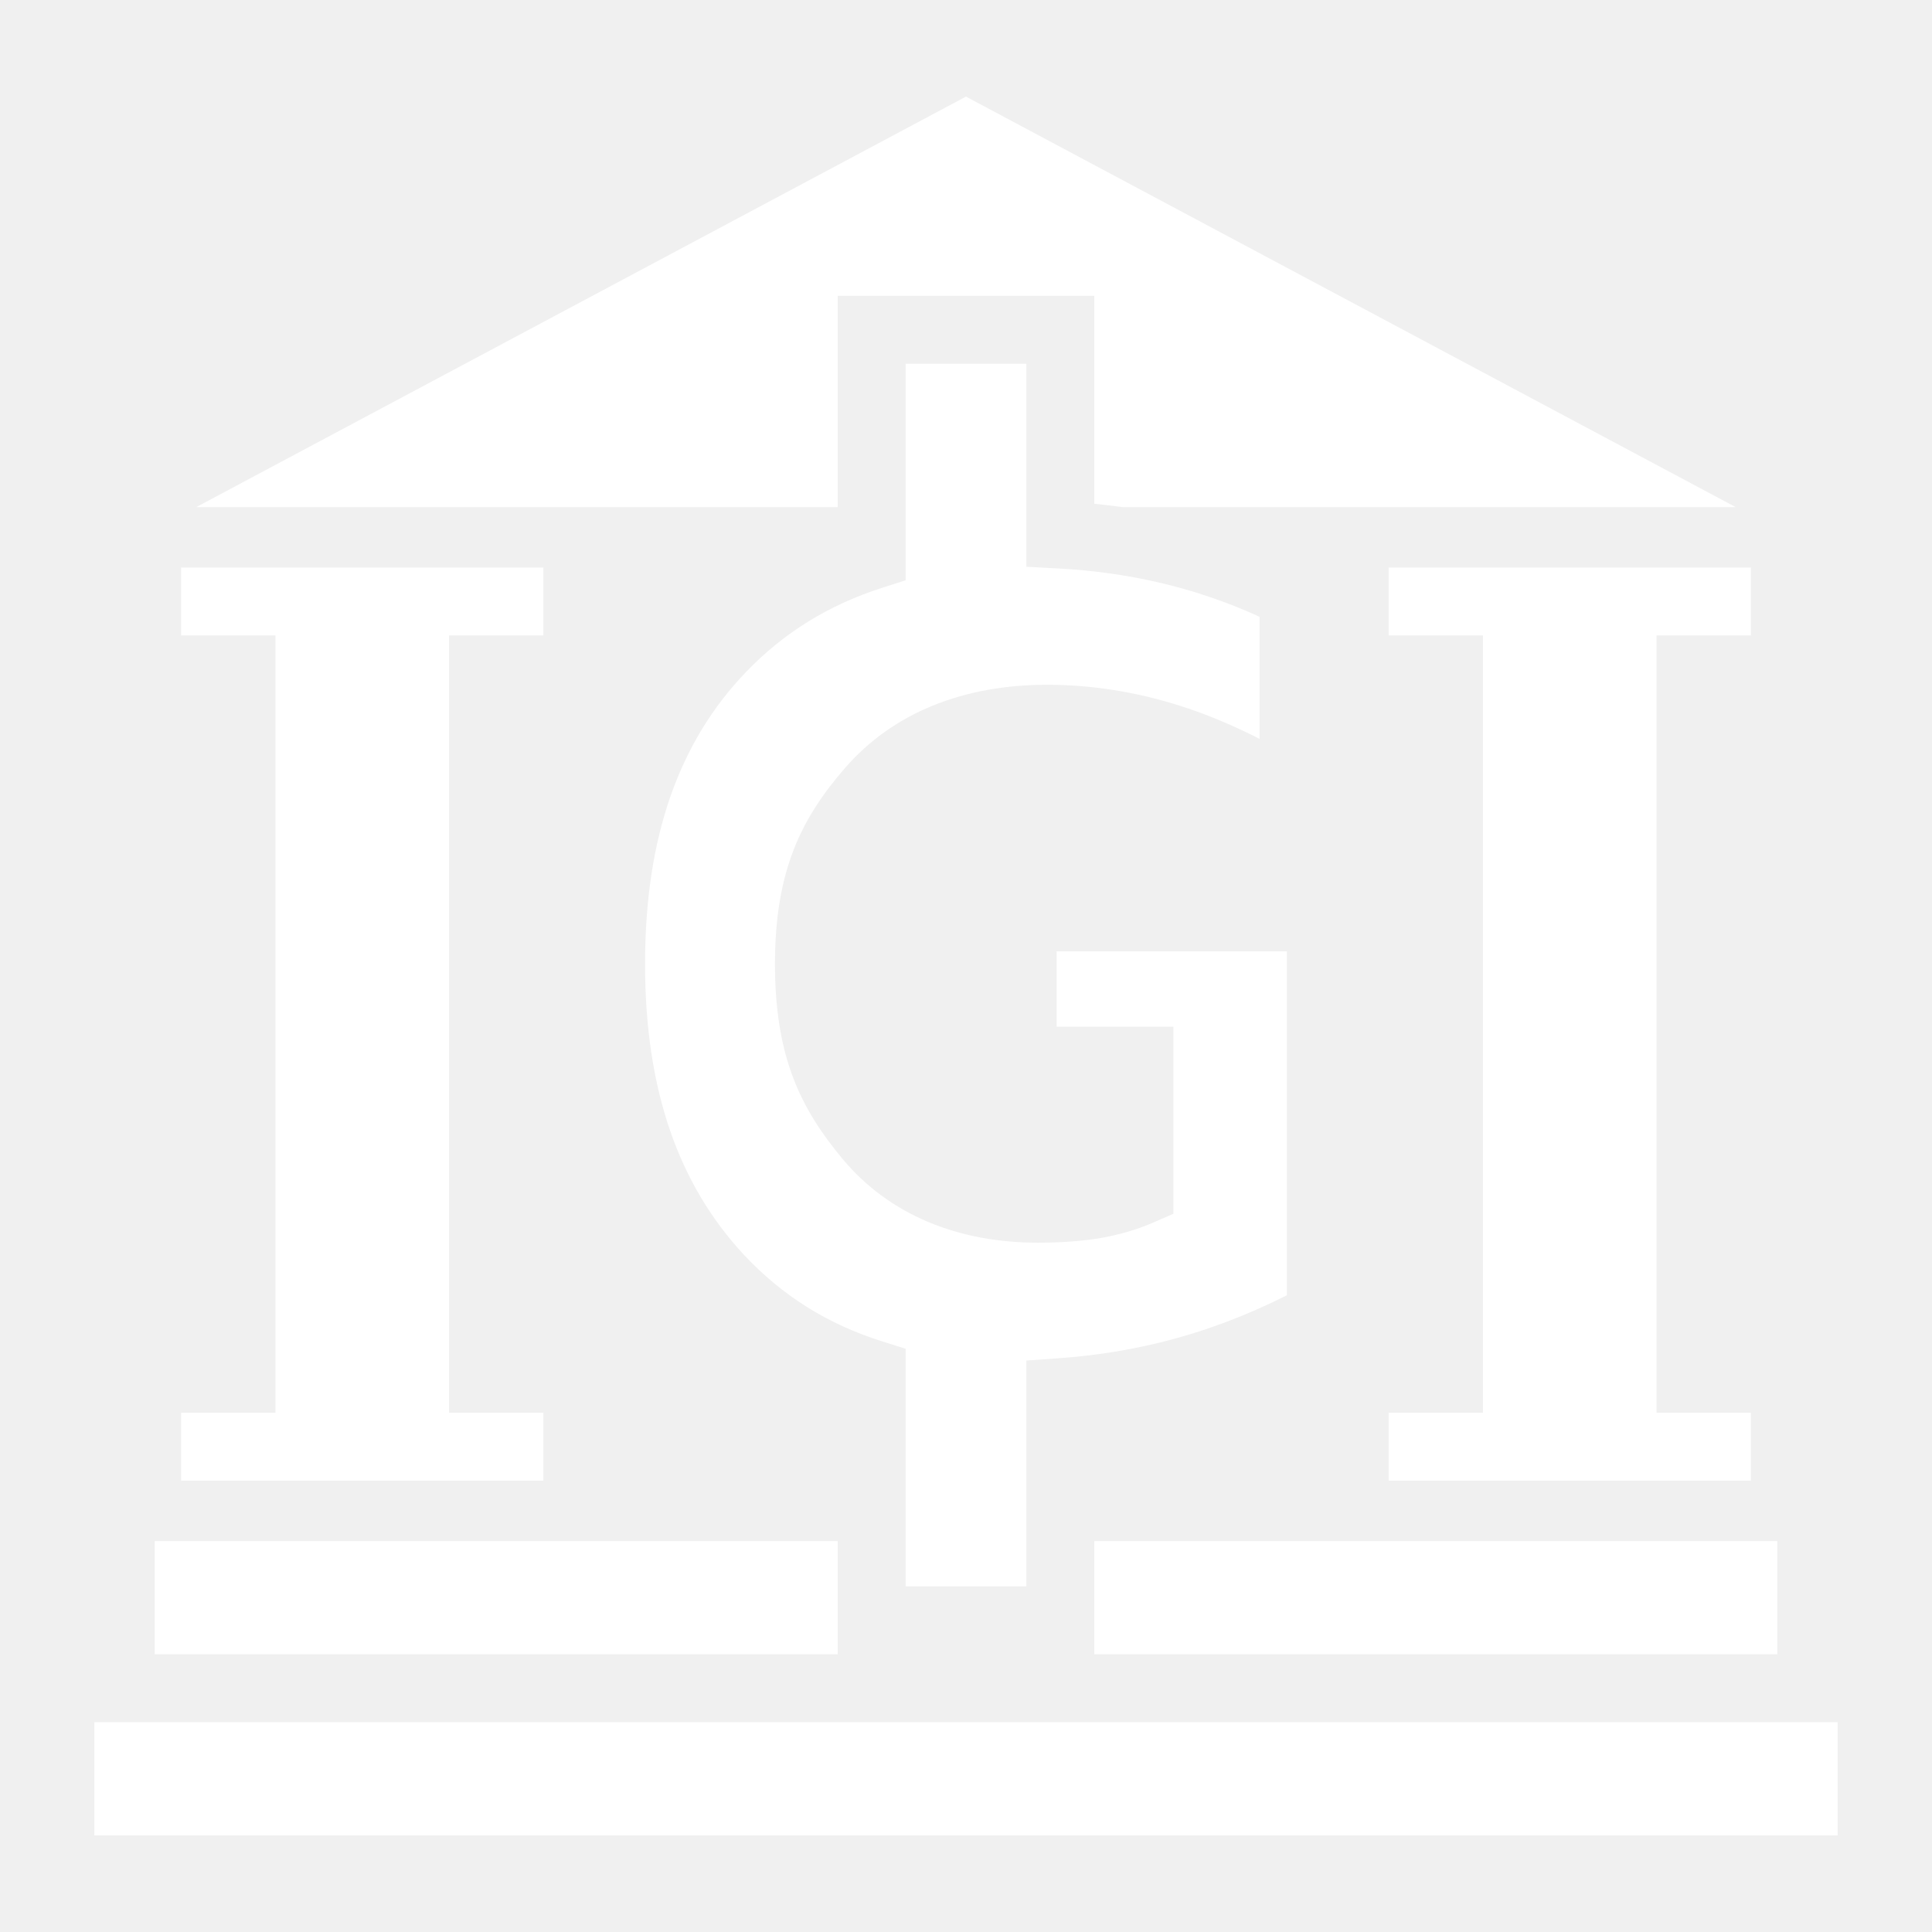
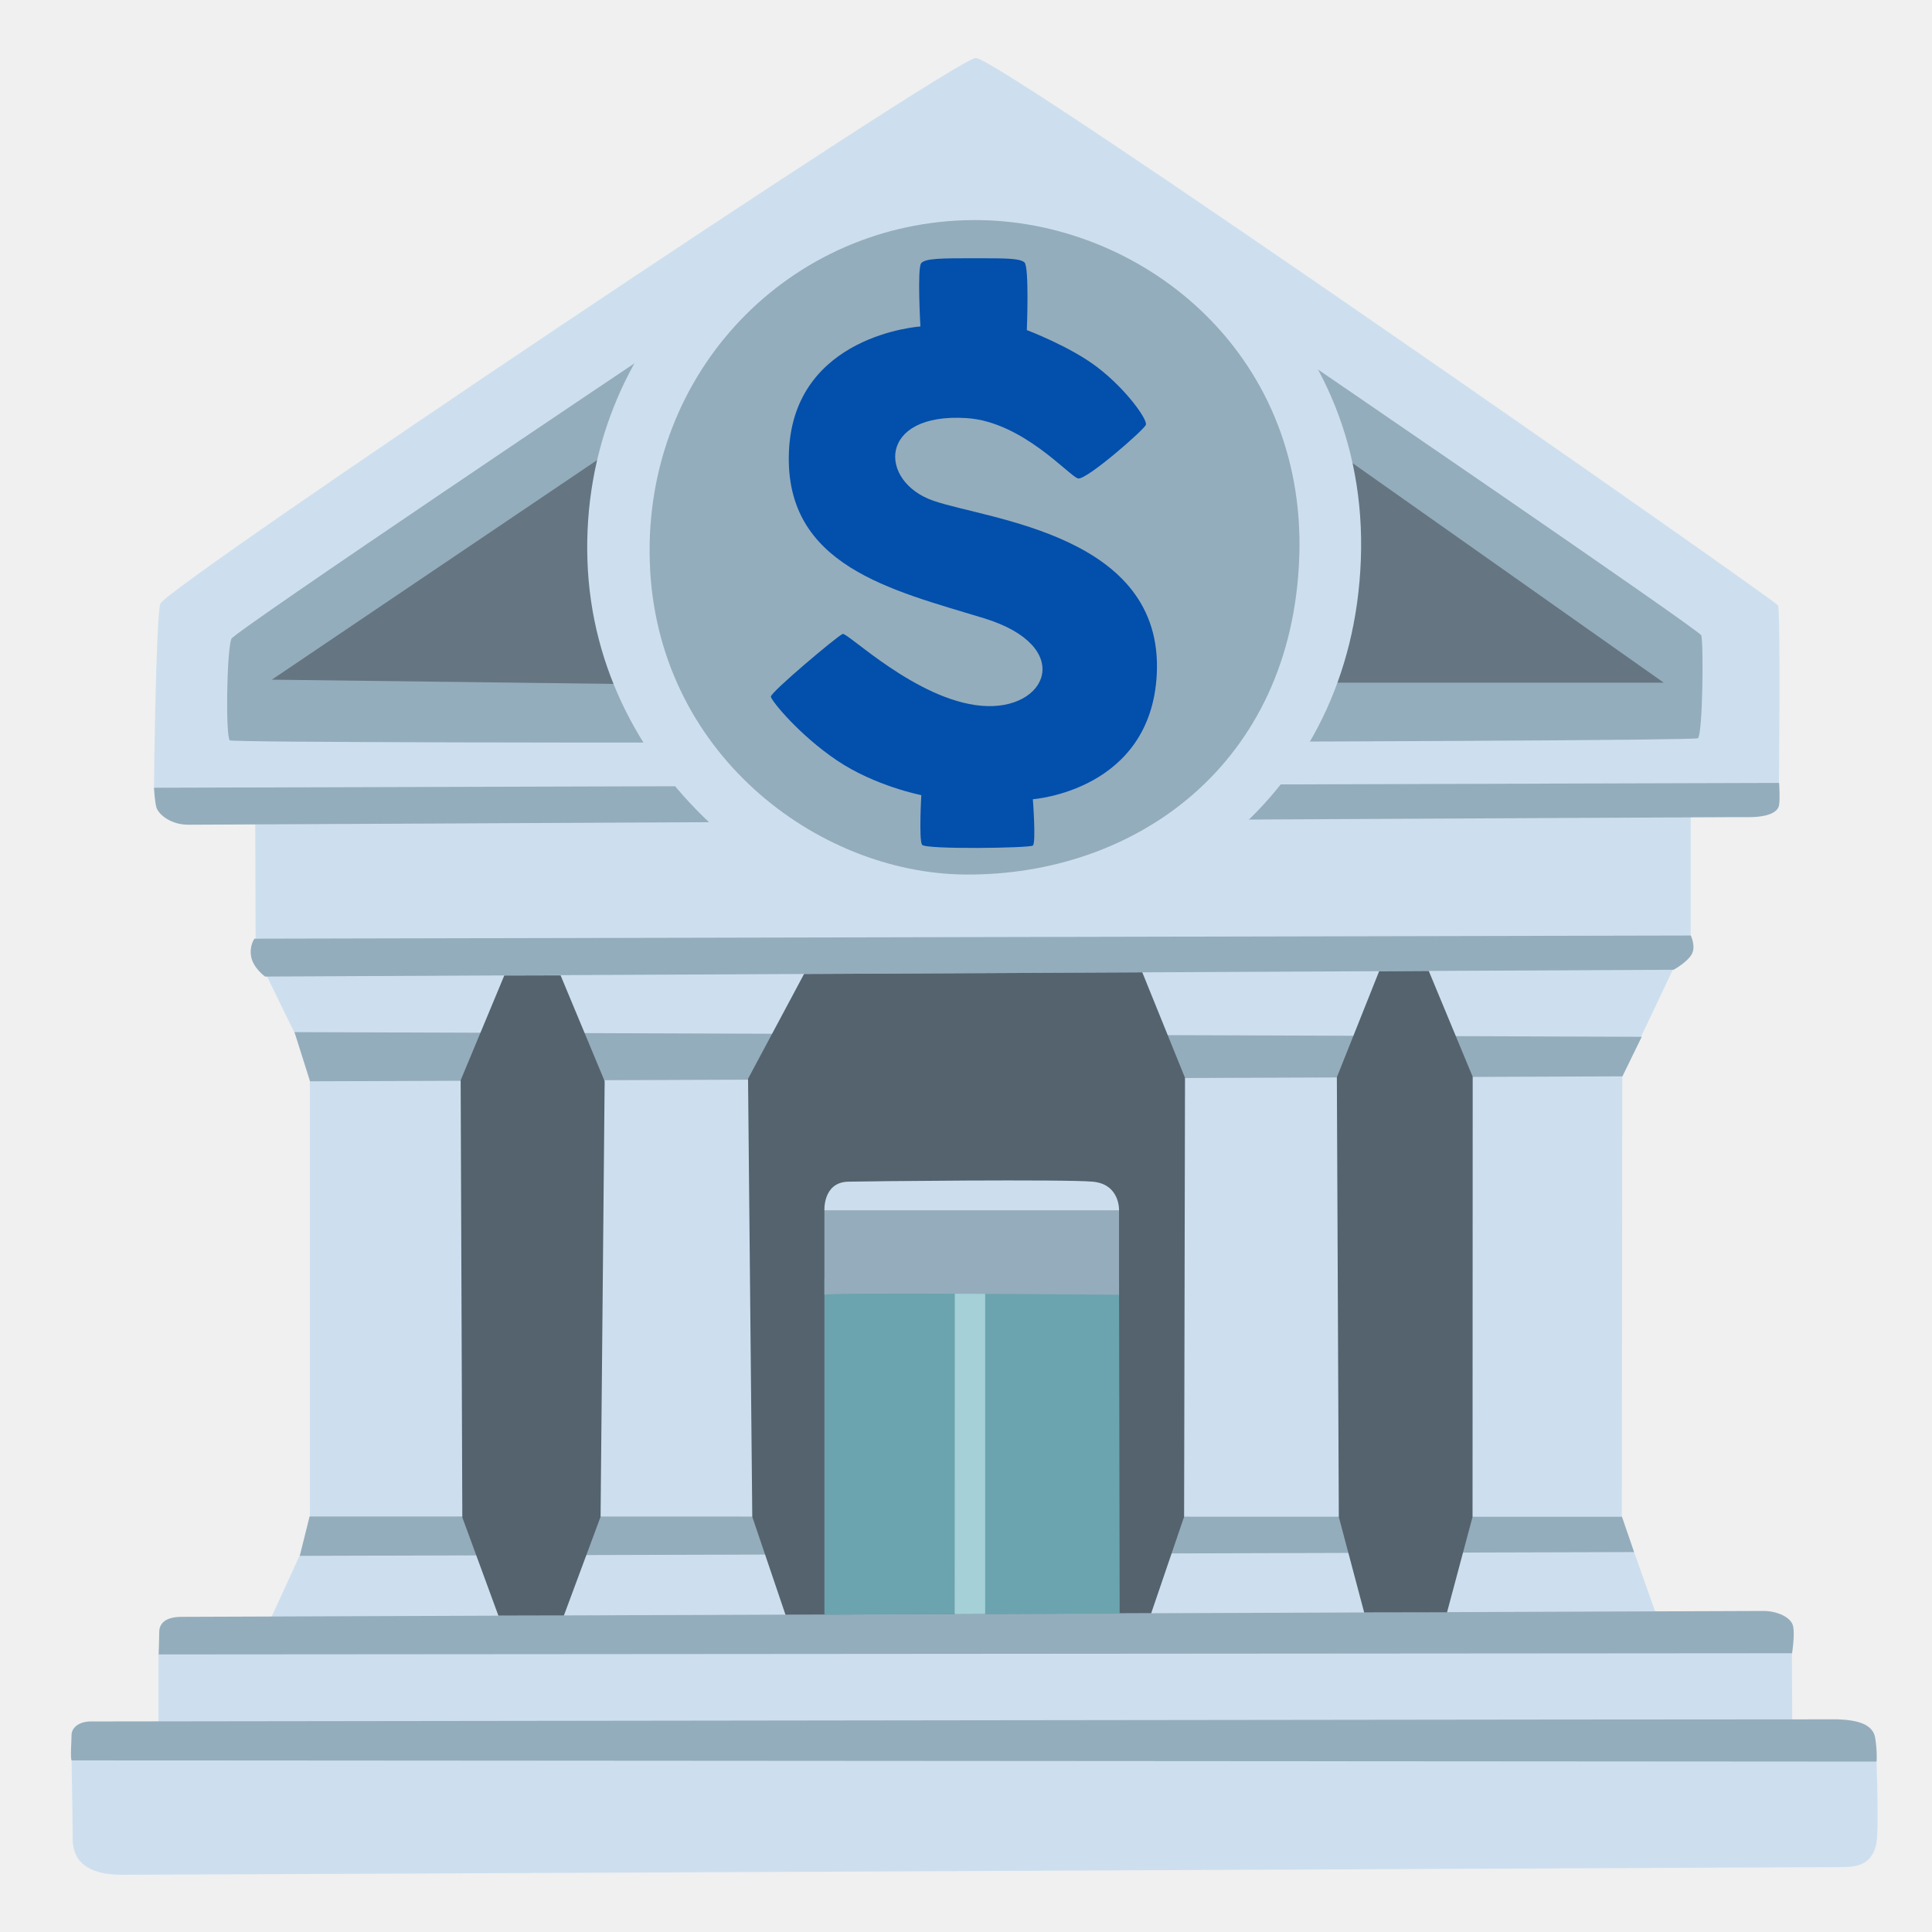
- <svg xmlns="http://www.w3.org/2000/svg" viewBox="0 0 512 512">
-   <path fill="#ffffff" d="M256 25.6L52 134.4h170v-56h68v55.094c2.53.258 5.04.567 7.54.906H460L256 25.6zm-16 70.8v57.38l-6.248 2.005c-14.24 4.573-26.103 11.94-36.07 22.322-17.686 18.425-26.735 43.597-26.735 77.368 0 33.38 8.89 58.507 26.282 77.144 10.118 10.787 22.11 18.3 36.477 22.83l6.293 1.984V420.4h32v-59.85l8.373-.587c9.6-.67 18.958-2.145 28.092-4.45 11.206-2.827 22.043-6.956 32.588-12.26V252.11h-61.035v19.974h30.955v49.576l-5.403 2.356c-4.373 1.906-9.156 3.264-14.322 4.152l-.08.014-.08.013c-5.003.768-10.33 1.133-15.988 1.133-21.365 0-39.558-7.483-51.834-22.228-11.08-13.308-17.89-27.01-17.89-51.625 0-24.844 7.066-38.687 18.532-51.912h.002c12.767-14.722 31.483-22.09 53.56-22.09 11.836 0 23.63 1.875 35.264 5.574 7.058 2.227 14.08 5.21 21.075 8.764v-32.35a138.957 138.957 0 0 0-26.992-9.155h-.006l-.008-.002c-8.43-1.94-17.185-3.16-26.287-3.65l-8.517-.458V96.4h-32zm-192 54v18h25v206H48v18h96v-18h-25v-206h25v-18H48zm320 0v18h25v206h-25v18h96v-18h-25v-206h25v-18h-96zm-327 258v30h181v-30H41zm249 0v30h181v-30H290zm-265 48v30h462v-30H25z" />
+ <svg xmlns="http://www.w3.org/2000/svg" version="1.1" id="Layer_2" x="0px" y="0px" viewBox="0 0 128 128" style="enable-background:new 0 0 128 128;" xml:space="preserve">
+   <path style="fill:#CDDFEE;" d="M64.64,3.84C62.97,4.04,10.92,38.94,10.62,40c-0.3,1.07-0.42,12.19-0.42,12.19l6.71,2.13l0.03,8.84  l3.59,7.35v31.07l-2.68,5.85l-7.35,2.17v5.26l-5.76,1.75c0,0,0.08,4.51,0.08,5.26c0,0.75,0.25,2.34,3.26,2.34  s112.87-0.51,113.98-0.51s2.26-0.22,2.32-2.21s-0.06-4.8-0.06-4.8l-5.58-2.76l-0.02-4.41l-9.08-2.8l-2.19-6.2l0.03-29.21l3.48-7.34  l1.05-1.99v-7.9l5.85-2.21c0,0,0.11-11.43-0.06-11.76C117.65,39.79,66.02,3.68,64.64,3.84z" />
+   <path style="fill:#94ADBC;" d="M15.33,42.32c-0.31,0.77-0.39,6.45-0.11,6.73c0.28,0.28,96.94,0.13,97.27-0.14  c0.33-0.27,0.38-6.44,0.22-6.82S85.3,23.1,85.3,23.1l-42.13,0.21C43.16,23.31,15.51,41.86,15.33,42.32z" />
+   <path style="fill:#94ADBC;" d="M4.74,116.63c-0.09-0.22,0-1.26,0-1.68s0.4-0.9,1.3-0.9s115.14-0.16,115.7-0.14  c1.41,0.05,2.36,0.35,2.5,1.25c0.14,0.9,0.09,1.55,0.09,1.55L4.74,116.63z" />
+   <path style="fill:#94ADBC;" d="M118.73,109.53l-108.22,0.08c0,0,0.04-1.11,0.04-1.49c0-0.38,0.2-1,1.49-1s103.92-0.39,104.8-0.39  s1.84,0.41,1.96,1.02S118.73,109.53,118.73,109.53z" />
+   <polygon style="fill:#94ADBC;" points="108.26,102.83 107.46,100.49 20.51,100.47 19.86,103.08 " />
+   <polygon style="fill:#94ADBC;" points="19.51,68.38 108.77,68.69 107.49,71.31 20.54,71.64 " />
+   <path style="fill:#94ADBC;" d="M17.56,64.7c0,0-0.79-0.57-0.92-1.32c-0.13-0.75,0.22-1.19,0.22-1.19l95.16-0.21  c0,0,0.36,0.74,0.05,1.26c-0.31,0.53-1.19,1.01-1.19,1.01L17.56,64.7z" />
+   <path style="fill:#94ADBC;" d="M10.2,52.19l107.67-0.32c0,0,0.07,1.03,0,1.46c-0.06,0.43-0.62,0.81-2.05,0.81c-1.43,0-1.43,0-1.43,0  s-100.79,0.5-101.91,0.5s-1.92-0.62-2.11-1.12C10.26,53.19,10.2,52.19,10.2,52.19z" />
+   <polygon style="fill:#657582;" points="18.01,45.03 40.66,29.74 42.18,45.33 " />
+   <polygon style="fill:#657582;" points="87.55,29.23 110.23,45.23 86.94,45.23 " />
+   <polygon style="fill:#54636E;" points="33.41,64.63 37.14,64.62 40.06,71.63 39.79,100.49 37.36,107.03 33.02,107.04 30.63,100.53   30.52,71.57 " />
+   <polygon style="fill:#54636E;" points="53.27,64.53 49.56,71.47 49.84,100.49 52.04,106.98 76.27,106.88 78.45,100.49 78.51,71.41   75.68,64.42 " />
+   <polygon style="fill:#54636E;" points="91.37,64.35 94.66,64.33 97.57,71.34 97.56,100.5 95.87,106.82 90.38,106.83 88.7,100.5   88.57,71.37 " />
+   <polygon style="fill:#6BA4AE;" points="54.62,106.97 54.62,84.72 74.14,84.91 74.18,106.91 " />
+   <polygon style="fill:#A5D0D7;" points="63.26,83.71 63.25,106.94 65.27,106.93 65.27,84.05 " />
+   <path style="fill:#95ACBC;" d="M54.62,85.78V80.2h19.52v5.58C74.14,85.78,54.79,85.61,54.62,85.78z" />
+   <path style="fill:#CCDEED;" d="M54.62,80.2h19.52c0,0,0.08-1.74-1.73-1.91s-15.11-0.03-16.23,0C54.51,78.34,54.62,80.2,54.62,80.2z" />
+   <path style="fill:#CDDFEE;" d="M64.39,11.11C49.9,11.2,38.43,22.66,38.92,37.15S52.7,61.83,64.39,61.74  c12.27-0.09,25.19-8.87,25.77-24.67C90.75,21.28,77.45,11.02,64.39,11.11z" />
+   <path style="fill:#94ADBC;" d="M64.48,14.58c-12.13,0.08-21.84,10.03-21.43,22.65c0.4,12.62,11.08,20.62,20.87,20.71  c11.29,0.1,21.68-7.28,22.16-21.03S75.41,14.51,64.48,14.58z" />
+   <path style="fill:#024FAC;" d="M60.98,21.63c0,0-0.22-3.86,0.05-4.19c0.27-0.33,1.37-0.33,3.5-0.33c2.14,0,3.01,0,3.34,0.27  s0.16,4.49,0.16,4.49s2.9,1.09,4.71,2.49c1.92,1.48,3.29,3.45,3.18,3.78c-0.11,0.33-3.94,3.67-4.49,3.56  c-0.55-0.11-3.67-3.76-7.39-4c-5.91-0.38-5.86,4.22-2.19,5.48c3.67,1.26,15.24,2.26,14.79,11.47c-0.38,7.75-8.21,8.3-8.21,8.3  s0.22,2.9,0,3.07s-7.12,0.27-7.34-0.05s-0.05-3.29-0.05-3.29s-3.07-0.6-5.59-2.3c-2.52-1.7-4.33-3.94-4.38-4.22  c-0.05-0.27,4.44-4.05,4.76-4.16s4.89,4.39,9.2,4.76c4.38,0.38,6.24-3.94,0.16-5.8c-6.08-1.86-13.25-3.45-12.92-11.06  C52.6,22.17,60.98,21.63,60.98,21.63z" />
</svg>
